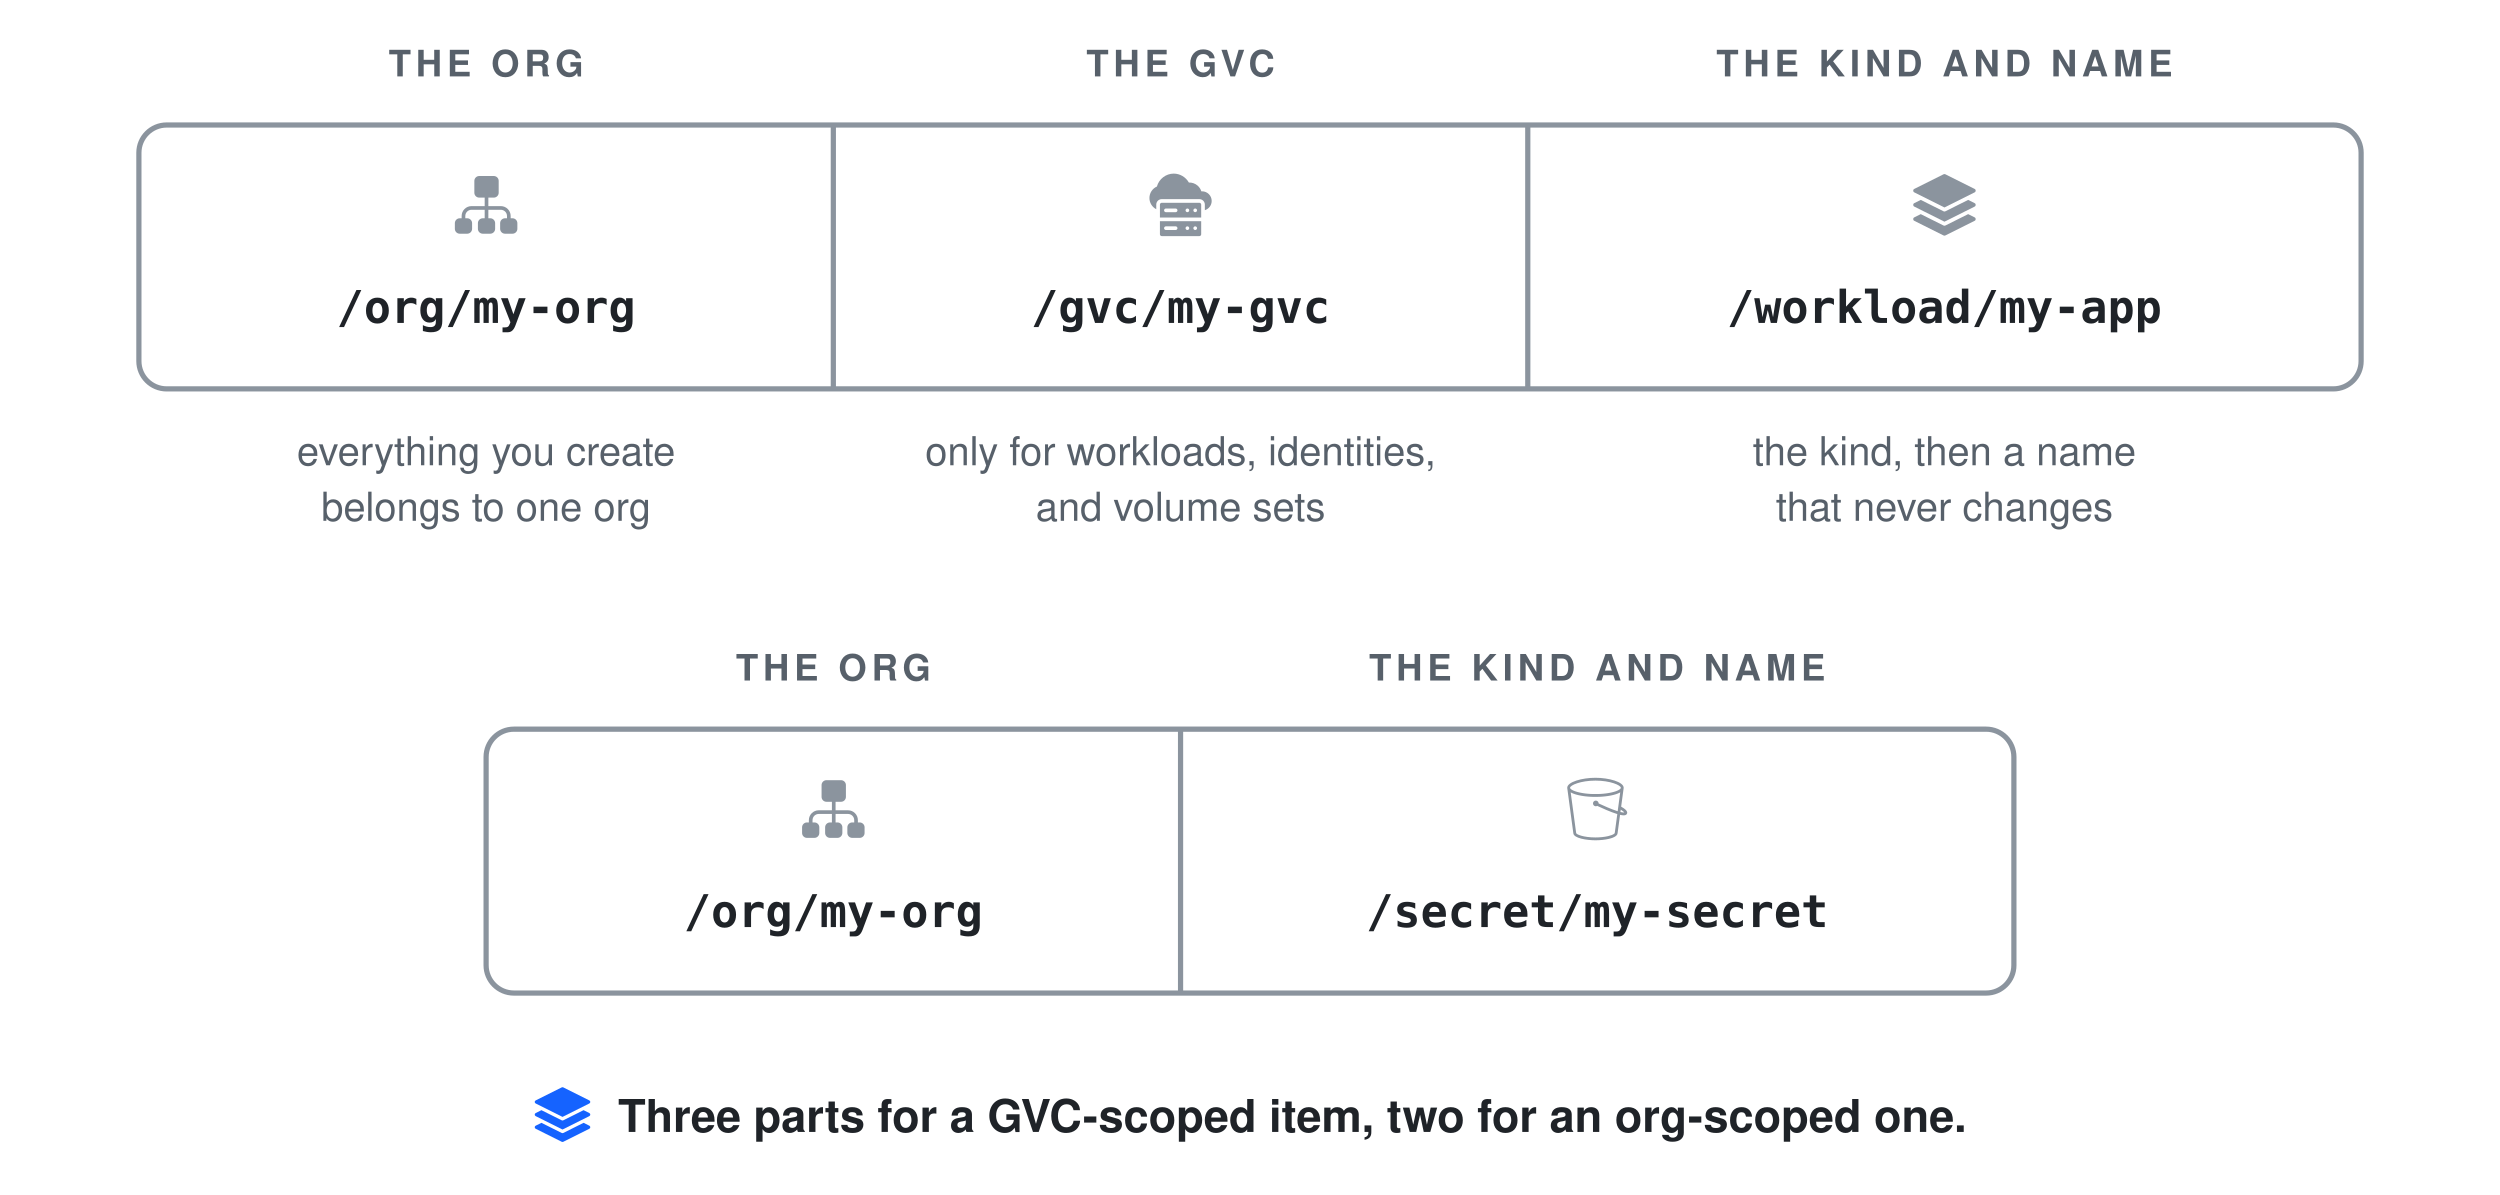
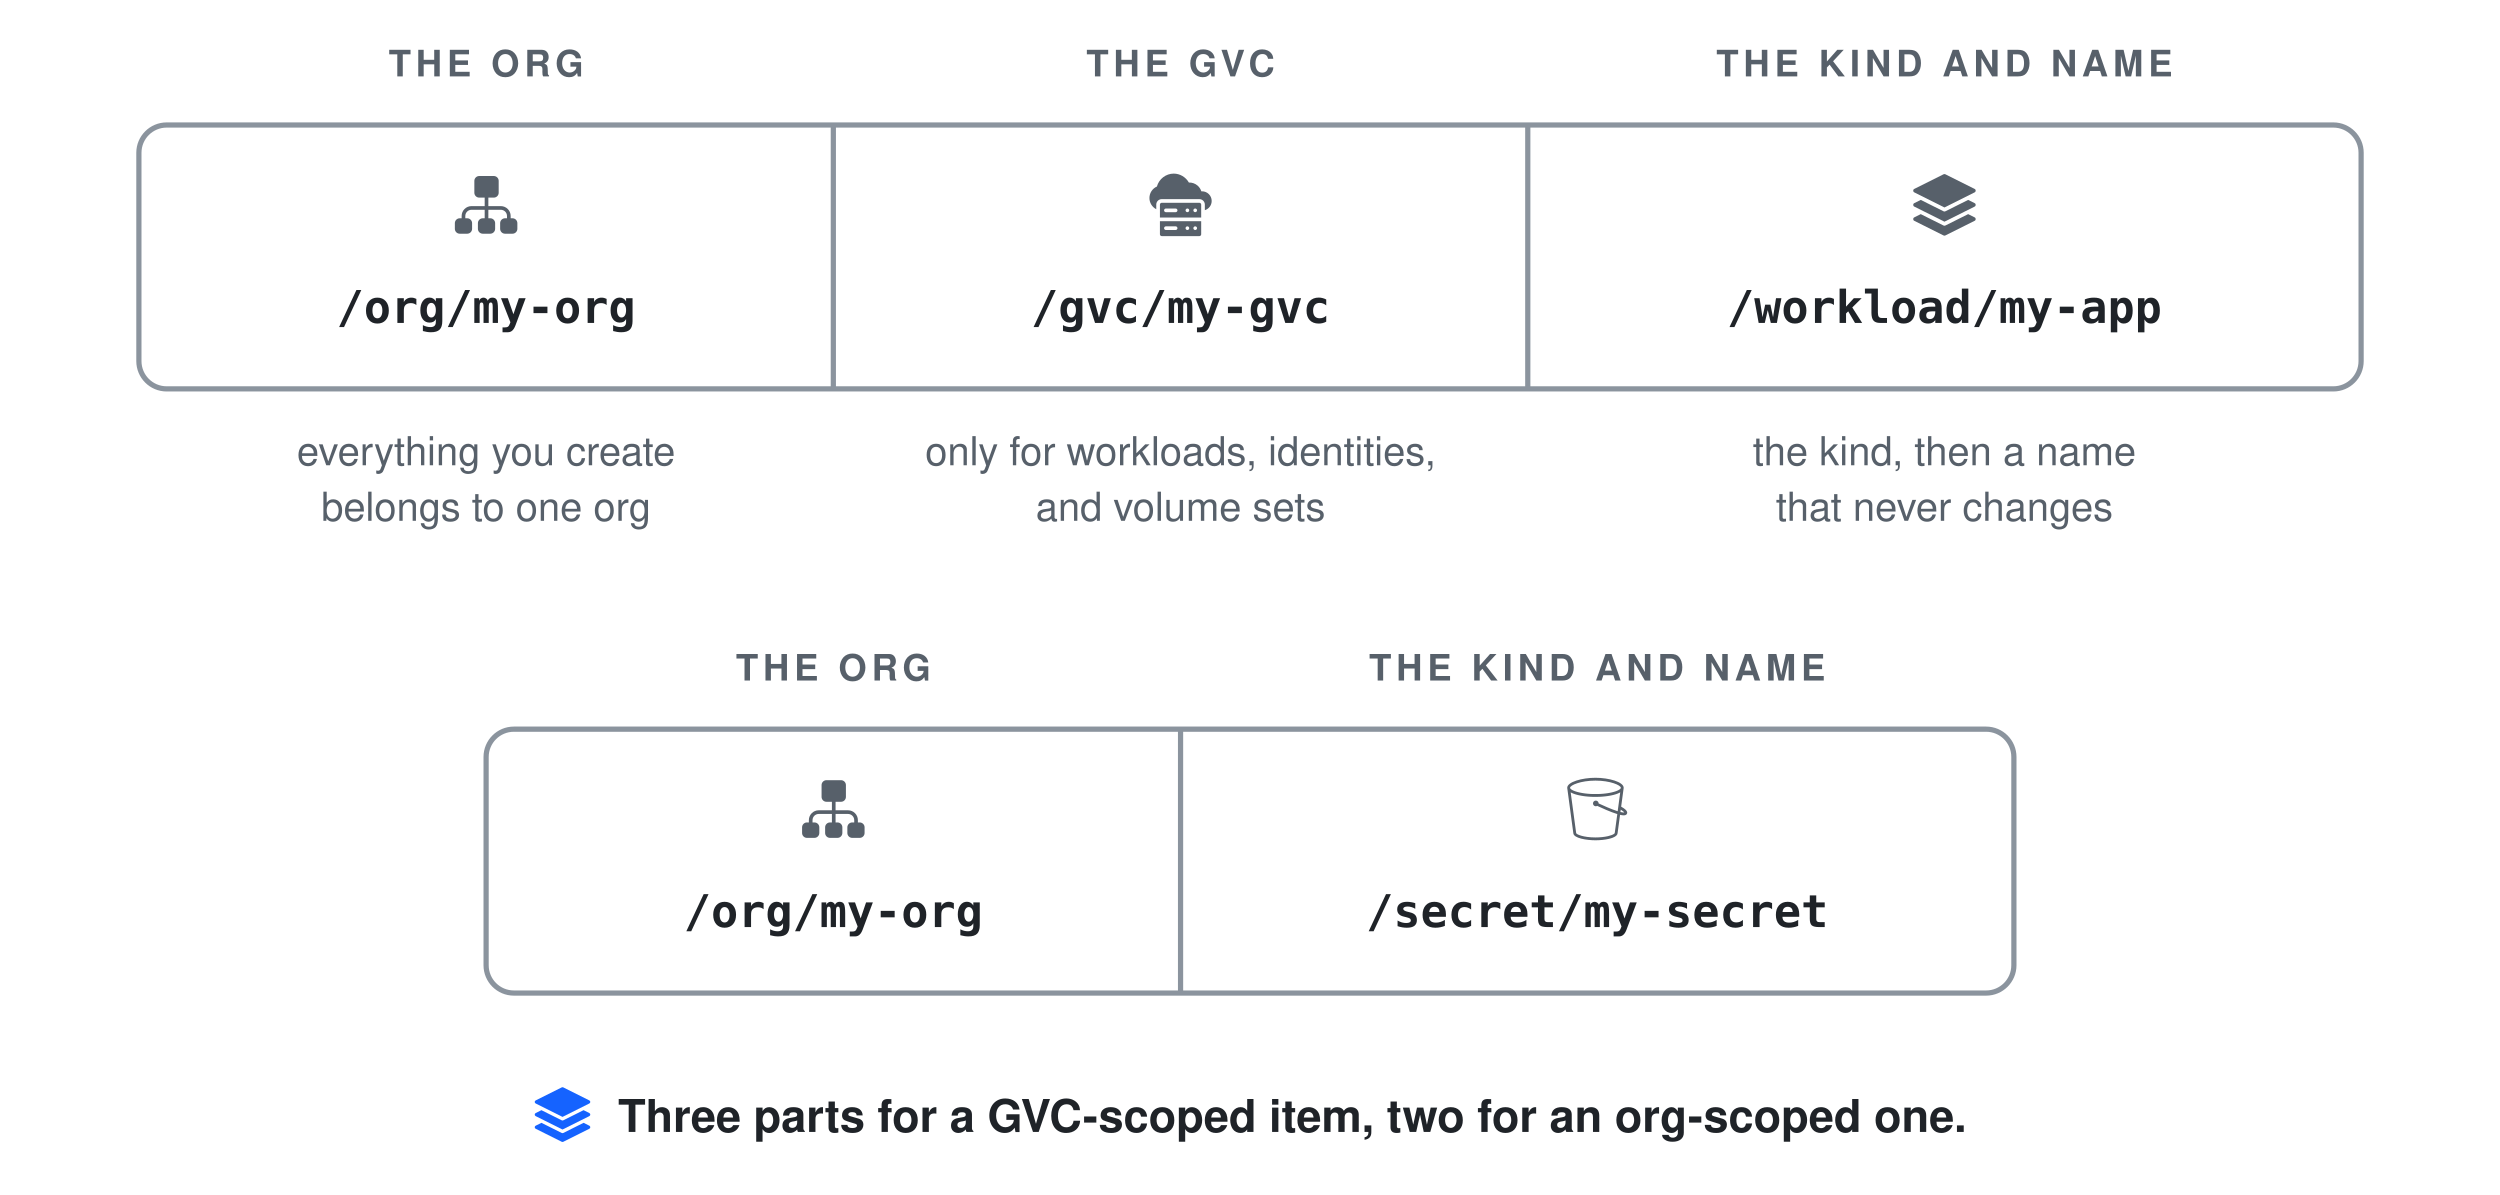
<svg xmlns="http://www.w3.org/2000/svg" viewBox="0 0 720 344" role="img" aria-label="Two link shapes. A GVC-scoped item, read left to right: the org /org/my-org, the GVC /gvc/my-gvc, then the kind and name /workload/my-app. Everything you create belongs to one org. The GVC part is only for workloads, identities, and volume sets. The kind, then a name that never changes. An org-scoped item has two parts: the org /org/my-org, then the kind and name /secret/my-secret. Three parts for a GVC-scoped item, two for an org-scoped one.">
  <style>
  .box{fill:none;stroke:#8b949e;stroke-width:1.5}
  .lbl{fill:#57606a;font:600 10.5px ui-sans-serif,-apple-system,"Segoe UI",Helvetica,Arial,sans-serif;letter-spacing:1.4px}
  .val{fill:#1f2328;font:600 13px SFMono-Regular,Menlo,Consolas,monospace}
  .sub{fill:#57606a;font:400 11.5px ui-sans-serif,-apple-system,"Segoe UI",Helvetica,Arial,sans-serif}
  .sum{fill:#1f2328;font:600 13px ui-sans-serif,-apple-system,"Segoe UI",Helvetica,Arial,sans-serif}
  .line{stroke:#8b949e;stroke-width:1.5;fill:none}
-   .ico{fill:#8b949e}
+   .ico{fill:#57606a}
  .icop{fill:#1563ff}
  @media (prefers-color-scheme:dark){
    .box{stroke:#6e7681}
    .lbl,.sub{fill:#9198a1}
    .val,.sum{fill:#e6edf3}
    .line{stroke:#6e7681}
-     .ico{fill:#6e7681}
+     .ico{fill:#9198a1}
    .icop{fill:#64a5ef}
  }
</style>
  <text x="140" y="22" class="lbl" text-anchor="middle">THE ORG</text>
  <text x="340" y="22" class="lbl" text-anchor="middle">THE GVC</text>
  <text x="560" y="22" class="lbl" text-anchor="middle">THE KIND AND NAME</text>
  <rect x="40" y="36" width="640" height="76" rx="8" class="box" />
  <path class="line" d="M240 36 V112" />
  <path class="line" d="M440 36 V112" />
  <g class="ico" transform="translate(131,50) scale(0.035156)">
    <path d="M472.019,365.888h-14.903v-18.818c0-44.556-36.249-80.803-80.804-80.803H274.35v-69.593h44.7c22.045,0,39.98-17.935,39.98-39.981V59.645c0-22.045-17.935-39.981-39.98-39.981H199.623c-22.045,0-39.98,17.935-39.98,39.981v97.047c0,22.045,17.935,39.981,39.98,39.981h44.7v69.593H136.354c-44.556,0-80.803,36.248-80.803,80.803v18.818h-15.57C17.935,365.888,0,383.823,0,405.869v46.486c0,22.045,17.935,39.98,39.981,39.98h61.166c22.045,0,39.98-17.935,39.98-39.98v-46.486c0-22.046-17.935-39.981-39.98-39.981H85.578v-18.818c0-27.997,22.778-50.775,50.775-50.775h107.969v69.593h-15.569c-22.046,0-39.981,17.935-39.981,39.981v46.486c0,22.045,17.935,39.98,39.981,39.98h61.166c22.045,0,39.98-17.935,39.98-39.98v-46.486c0-22.046-17.935-39.981-39.98-39.981H274.35v-69.593h101.963c27.998,0,50.776,22.778,50.776,50.775v18.818h-16.237c-22.045,0-39.98,17.935-39.98,39.981v46.486c0,22.045,17.935,39.98,39.98,39.98h61.166c22.046,0,39.981-17.935,39.981-39.98v-46.486C512,383.823,494.065,365.888,472.019,365.888z" />
  </g>
  <text x="140" y="93" class="val" text-anchor="middle">/org/my-org</text>
  <g class="ico" transform="translate(331,50) scale(0.035156)">
    <path d="m432 145c-1.904 0-3.803.068-5.694.203-5.7-18.177-16.413-34.576-31.023-47.19-19.639-16.957-45.07-25.904-71.086-24.942-25.498-44.711-73.167-73.071-124.197-73.071-64.102 0-120.825 44.057-137.853 105.863-36.893 16.4-61.147 53.241-61.147 94.137 0 39.874 22.775 74.526 56 91.636v-37.636c0-24.813 20.187-45 45-45h308c24.814 0 45 20.187 45 45v45.569c32.376-9.873 56-40.006 56-75.569 0-43.561-35.44-79-79-79z" />
    <path d="m410 239h-308c-8.284 0-15 6.716-15 15v105.944h338v-105.944c0-8.284-6.717-15-15-15zm-194.385 77h-79.615c-8.284 0-15-6.716-15-15s6.716-15 15-15h79.615c8.283 0 15 6.716 15 15s-6.717 15-15 15zm96.385-.144c-8.284 0-15-6.716-15-15s6.716-15 15-15c8.283 0 15 6.716 15 15s-6.717 15-15 15zm64 0c-8.284 0-15-6.716-15-15s6.716-15 15-15c8.283 0 15 6.716 15 15s-6.717 15-15 15z" />
    <path d="m87 497c0 8.284 6.716 15 15 15h308c8.283 0 15-6.716 15-15v-107.056h-338zm289-65c8.283 0 15 6.716 15 15s-6.717 15-15 15c-8.284 0-15-6.716-15-15s6.716-15 15-15zm-64 0c8.283 0 15 6.716 15 15s-6.717 15-15 15c-8.284 0-15-6.716-15-15s6.716-15 15-15zm-176 0h79.615c8.283 0 15 6.716 15 15s-6.717 15-15 15h-79.615c-8.284 0-15-6.716-15-15s6.716-15 15-15z" />
  </g>
  <text x="340" y="93" class="val" text-anchor="middle">/gvc/my-gvc</text>
  <g class="ico" transform="translate(551,50) scale(0.035156)">
    <path d="m263.085 425.468c-2.215 1.108-4.626 1.661-7.038 1.661-2.411 0-4.823-.554-7.038-1.661l-187.143-93.572-53.166 26.583c-11.599 5.8-11.599 22.353 0 28.152l240.309 120.155c4.431 2.215 9.646 2.215 14.076 0l240.309-120.155c11.599-5.8 11.599-22.353 0-28.152l-53.166-26.583z" />
    <path d="m263.085 308.959c-2.215 1.108-4.626 1.661-7.038 1.661-2.411 0-4.823-.554-7.038-1.661l-187.143-93.571-53.166 26.583c-11.599 5.8-11.599 22.353 0 28.152l247.347 123.674 247.347-123.674c11.599-5.8 11.599-22.353 0-28.152l-53.166-26.583z" />
    <path d="m503.394 125.462-240.309-120.155c-4.431-2.215-9.646-2.215-14.076 0l-240.309 120.155c-11.599 5.8-11.599 22.353 0 28.152l247.347 123.674 247.347-123.674c11.6-5.799 11.6-22.352 0-28.152z" />
  </g>
  <text x="560" y="93" class="val" text-anchor="middle">/workload/my-app</text>
  <text x="240" y="196" class="lbl" text-anchor="middle">THE ORG</text>
  <text x="460" y="196" class="lbl" text-anchor="middle">THE KIND AND NAME</text>
  <rect x="140" y="210" width="440" height="76" rx="8" class="box" />
  <path class="line" d="M340 210 V286" />
  <g class="ico" transform="translate(231,224) scale(0.035156)">
    <path d="M472.019,365.888h-14.903v-18.818c0-44.556-36.249-80.803-80.804-80.803H274.35v-69.593h44.7c22.045,0,39.98-17.935,39.98-39.981V59.645c0-22.045-17.935-39.981-39.98-39.981H199.623c-22.045,0-39.98,17.935-39.98,39.981v97.047c0,22.045,17.935,39.981,39.98,39.981h44.7v69.593H136.354c-44.556,0-80.803,36.248-80.803,80.803v18.818h-15.57C17.935,365.888,0,383.823,0,405.869v46.486c0,22.045,17.935,39.98,39.981,39.98h61.166c22.045,0,39.98-17.935,39.98-39.98v-46.486c0-22.046-17.935-39.981-39.98-39.981H85.578v-18.818c0-27.997,22.778-50.775,50.775-50.775h107.969v69.593h-15.569c-22.046,0-39.981,17.935-39.981,39.981v46.486c0,22.045,17.935,39.98,39.981,39.98h61.166c22.045,0,39.98-17.935,39.98-39.98v-46.486c0-22.046-17.935-39.981-39.98-39.981H274.35v-69.593h101.963c27.998,0,50.776,22.778,50.776,50.775v18.818h-16.237c-22.045,0-39.98,17.935-39.98,39.981v46.486c0,22.045,17.935,39.98,39.98,39.98h61.166c22.046,0,39.981-17.935,39.981-39.98v-46.486C512,383.823,494.065,365.888,472.019,365.888z" />
  </g>
  <text x="240" y="267" class="val" text-anchor="middle">/org/my-org</text>
  <g class="ico" transform="translate(451,224) scale(0.75)">
    <path d="m20.913 13.147.12-.895c.947.576 1.258.922 1.354 1.071-.16.031-.562.046-1.474-.176m-2.174 7.988a1 1 0 0 0-.005.073c0 .084-.207.405-1.124.768a10 10 0 0 1-1.438.432c-1.405.325-3.128.504-4.853.504-4.612 0-7.412-1.184-7.412-1.704a1 1 0 0 0-.005-.073L1.81 5.602q.203.117.432.227.064.03.128.057.2.093.417.18l.179.069q.232.087.478.168.063.02.13.043.311.097.646.187l.176.044q.263.066.534.127a23 23 0 0 0 .843.17l.121.023q.378.067.768.122.107.016.216.03.299.04.604.077l.24.027q.366.04.74.07l.081.009q.413.033.83.056l.233.012q.316.015.633.025a33 33 0 0 0 2.795-.026l.232-.011q.417-.023.83-.056l.08-.008q.375-.03.742-.072l.238-.026q.307-.036.609-.077.105-.014.211-.03.392-.056.772-.122l.111-.02q.323-.06.634-.125l.212-.047q.279-.062.546-.13l.166-.042q.338-.09.654-.189.059-.019.115-.038a11 11 0 0 0 .493-.173q.087-.032.17-.066.225-.089.43-.185.059-.025.116-.052.23-.11.436-.228l-.976 7.245c-2.488-.78-5.805-2.292-7.311-3a1.09 1.09 0 0 0-1.088-1.085c-.6 0-1.088.489-1.088 1.088s.488 1.089 1.088 1.089c.196 0 .378-.056.537-.148 1.72.812 5.144 2.367 7.715 3.15zm-7.42-20.047c5.677 0 9.676 1.759 9.75 2.736l-.014.113c-.01.033-.031.067-.048.101-.015.028-.026.057-.047.087-.024.033-.058.068-.09.102-.028.03-.051.06-.084.09-.038.035-.087.07-.133.105-.04.03-.074.06-.119.091-.053.036-.116.071-.177.107-.05.03-.095.06-.15.09-.068.036-.147.073-.222.11-.059.028-.114.057-.177.085-.084.038-.177.074-.268.111-.068.027-.13.054-.203.082-.097.036-.205.072-.31.107-.075.026-.148.053-.228.079-.111.035-.233.069-.35.103-.085.024-.165.05-.253.073-.124.034-.258.065-.389.098-.093.022-.181.046-.278.068-.139.032-.287.061-.433.091-.098.02-.191.041-.293.06-.155.03-.32.057-.482.084-.1.018-.198.036-.302.052-.166.026-.342.048-.515.072-.11.014-.213.03-.325.044-.181.023-.372.041-.56.06q-.163.019-.332.036c-.188.016-.386.029-.58.043-.122.009-.24.02-.364.028-.207.012-.422.02-.635.028-.12.005-.234.012-.354.016a36 36 0 0 1-2.069 0c-.12-.004-.234-.011-.352-.016-.214-.008-.43-.016-.637-.028-.122-.008-.238-.02-.36-.027-.195-.015-.394-.028-.584-.044-.11-.01-.215-.024-.324-.035-.19-.02-.384-.038-.568-.06l-.315-.044c-.176-.024-.355-.046-.525-.073-.1-.015-.192-.033-.29-.05-.167-.028-.335-.055-.494-.086-.096-.018-.183-.038-.276-.056-.151-.032-.305-.062-.45-.095-.09-.02-.173-.043-.26-.064-.138-.034-.277-.067-.407-.102-.082-.022-.157-.046-.235-.069a12 12 0 0 1-.368-.108c-.075-.024-.141-.049-.213-.073-.11-.037-.223-.075-.325-.113-.067-.025-.125-.051-.188-.077-.096-.038-.195-.076-.282-.115-.06-.027-.11-.054-.166-.08-.08-.039-.162-.077-.233-.116-.052-.028-.094-.055-.142-.084-.063-.038-.13-.075-.185-.113-.043-.029-.075-.058-.113-.086-.048-.037-.098-.073-.139-.11-.032-.029-.054-.057-.08-.087-.033-.035-.069-.07-.093-.104-.02-.03-.031-.058-.046-.086-.018-.035-.039-.068-.049-.102l-.015-.113c.076-.977 4.074-2.736 9.748-2.736m12.182 12.124c-.118-.628-.84-1.291-2.31-2.128l.963-7.16a1 1 0 0 0 .005-.073C22.16 1.581 16.447 0 11.32 0 6.194 0 .482 1.581.482 3.851a1 1 0 0 0 .005.072L2.819 21.25c.071 2.002 5.236 2.75 8.5 2.75 1.805 0 3.615-.188 5.098-.531.598-.138 1.133-.3 1.592-.48 1.18-.467 1.789-1.053 1.813-1.739l.945-7.018c.557.131 1.016.197 1.389.197.54 0 .902-.137 1.134-.413a.96.96 0 0 0 .21-.804Z" />
  </g>
  <text x="460" y="267" class="val" text-anchor="middle">/secret/my-secret</text>
  <text x="140" y="134" class="sub" text-anchor="middle">everything you create</text>
  <text x="140" y="150" class="sub" text-anchor="middle">belongs to one org</text>
  <text x="340" y="134" class="sub" text-anchor="middle">only for workloads, identities,</text>
  <text x="340" y="150" class="sub" text-anchor="middle">and volume sets</text>
  <text x="560" y="134" class="sub" text-anchor="middle">the kind, then a name</text>
  <text x="560" y="150" class="sub" text-anchor="middle">that never changes</text>
  <g class="icop" id="sumicon" transform="translate(154,313) scale(0.03125)">
    <path d="m263.085 425.468c-2.215 1.108-4.626 1.661-7.038 1.661-2.411 0-4.823-.554-7.038-1.661l-187.143-93.572-53.166 26.583c-11.599 5.8-11.599 22.353 0 28.152l240.309 120.155c4.431 2.215 9.646 2.215 14.076 0l240.309-120.155c11.599-5.8 11.599-22.353 0-28.152l-53.166-26.583z" />
    <path d="m263.085 308.959c-2.215 1.108-4.626 1.661-7.038 1.661-2.411 0-4.823-.554-7.038-1.661l-187.143-93.571-53.166 26.583c-11.599 5.8-11.599 22.353 0 28.152l247.347 123.674 247.347-123.674c11.599-5.8 11.599-22.353 0-28.152l-53.166-26.583z" />
    <path d="m503.394 125.462-240.309-120.155c-4.431-2.215-9.646-2.215-14.076 0l-240.309 120.155c-11.599 5.8-11.599 22.353 0 28.152l247.347 123.674 247.347-123.674c11.6-5.799 11.6-22.352 0-28.152z" />
  </g>
  <text id="sum" x="178" y="326" class="sum">Three parts for a GVC-scoped item, two for an org-scoped one.</text>
</svg>
